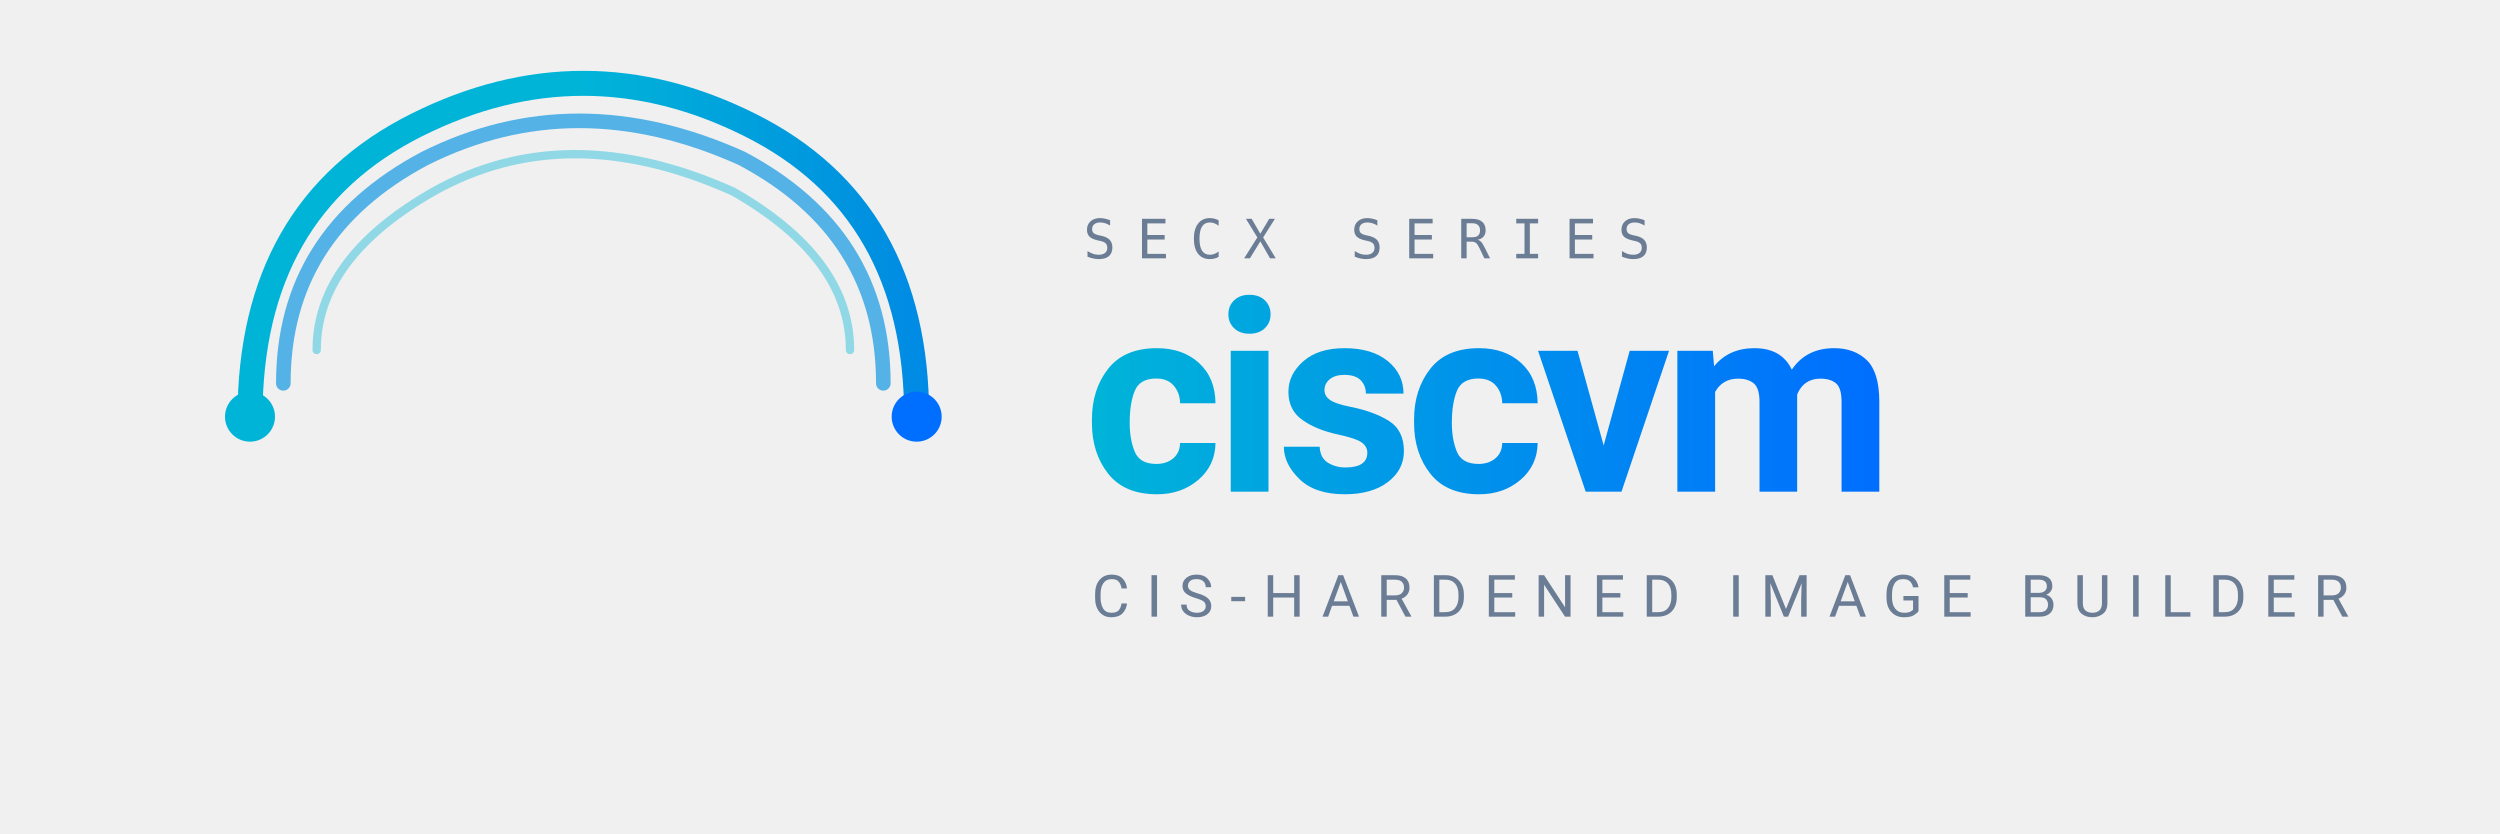
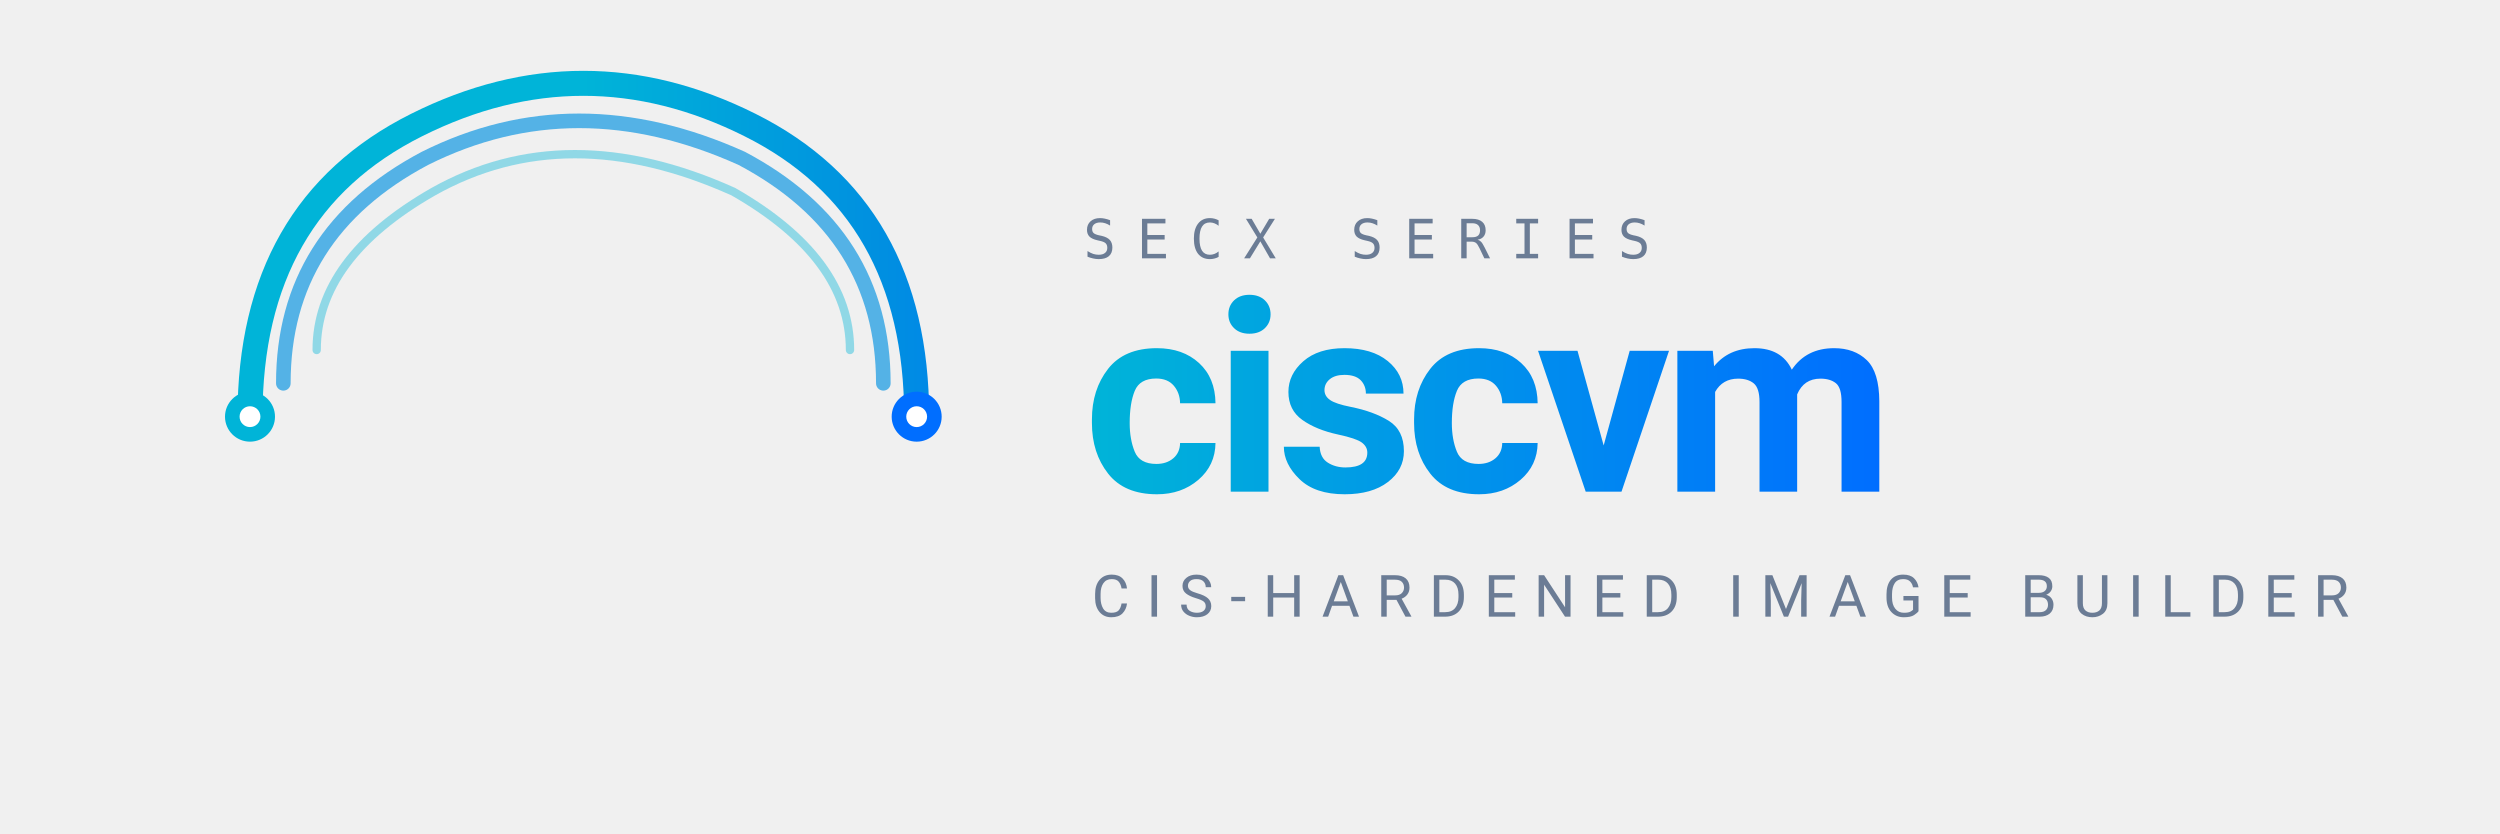
<svg xmlns="http://www.w3.org/2000/svg" viewBox="0 0 600 200" width="600" height="200">
  <defs>
    <linearGradient id="arc" x1="80" y1="155" x2="220" y2="155" gradientUnits="userSpaceOnUse">
      <stop offset="0%" stop-color="#00B4D8" />
      <stop offset="50%" stop-color="#0090E0" />
      <stop offset="100%" stop-color="#006EFF" />
    </linearGradient>
    <linearGradient id="wordmark" x1="0" y1="0" x2="1" y2="0">
      <stop offset="0%" stop-color="#00B4D8" />
      <stop offset="100%" stop-color="#006EFF" />
    </linearGradient>
  </defs>
  <g transform="translate(60, 50)">
    <path d="M0 50 Q0 0 40 -20 Q80 -40 120 -20 Q160 0 160 50" stroke="url(#arc)" stroke-width="6" stroke-linecap="round" fill="none" />
    <path d="M8 42 Q8 6 42 -12 Q78 -30 118 -12 Q152 6 152 42" stroke="#0090E0" stroke-width="3.5" stroke-linecap="round" fill="none" opacity="0.65" />
    <path d="M16 34 Q16 12 44 -4 Q76 -22 116 -4 Q144 12 144 34" stroke="#00B4D8" stroke-width="2" stroke-linecap="round" fill="none" opacity="0.4" />
    <circle cx="0" cy="50" r="6" fill="#00B4D8" />
+     <circle cx="0" cy="50" r="2.5" fill="white" />
    <circle cx="160" cy="50" r="6" fill="#006EFF" />
+     <circle cx="160" cy="50" r="2.5" fill="white" />
  </g>
  <g transform="translate(260, 0)">
    <text x="0" y="62" font-family="ui-monospace, SFMono-Regular, Menlo, Consolas, monospace" font-size="13" font-weight="500" letter-spacing="5" fill="#6B7C95">
      SECX SERIES
    </text>
    <text x="0" y="118" font-family="system-ui, -apple-system, 'Segoe UI', Roboto, sans-serif" font-size="64" font-weight="700" letter-spacing="-2" fill="url(#wordmark)">
      ciscvm
    </text>
    <text x="2" y="148" font-family="system-ui, -apple-system, 'Segoe UI', Roboto, sans-serif" font-size="14" font-weight="400" letter-spacing="4" fill="#6B7C95">
      CIS-HARDENED IMAGE BUILDER
    </text>
  </g>
</svg>
